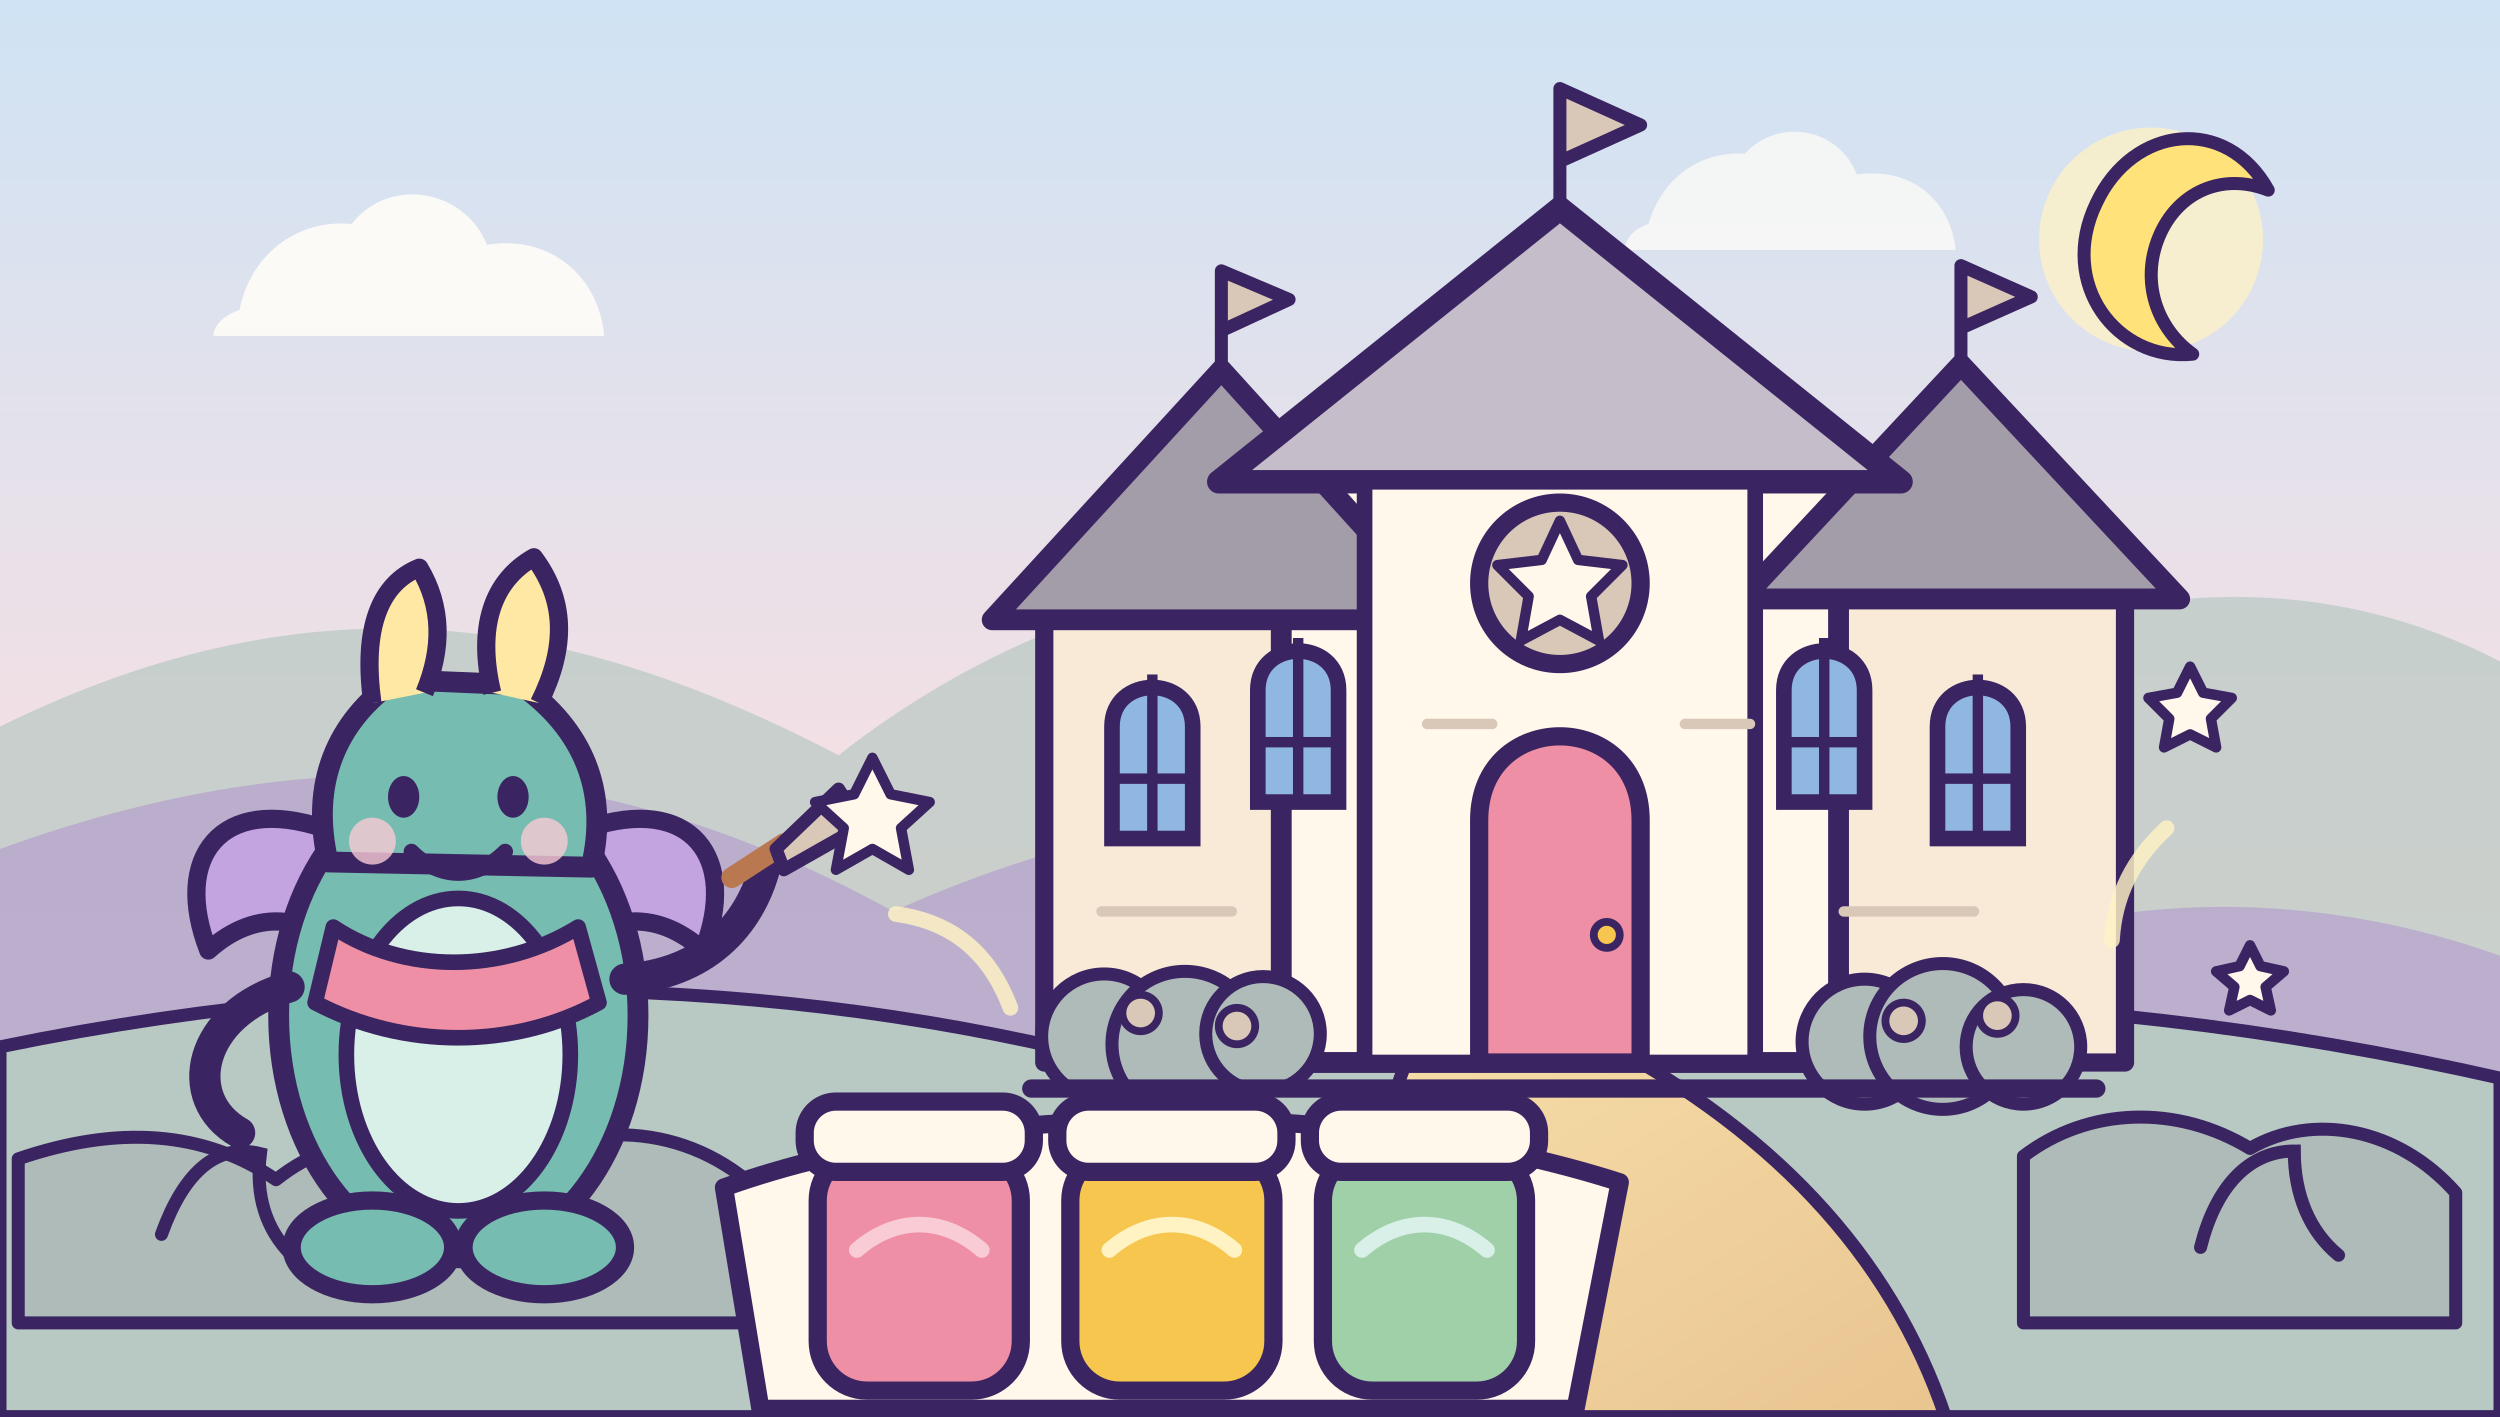
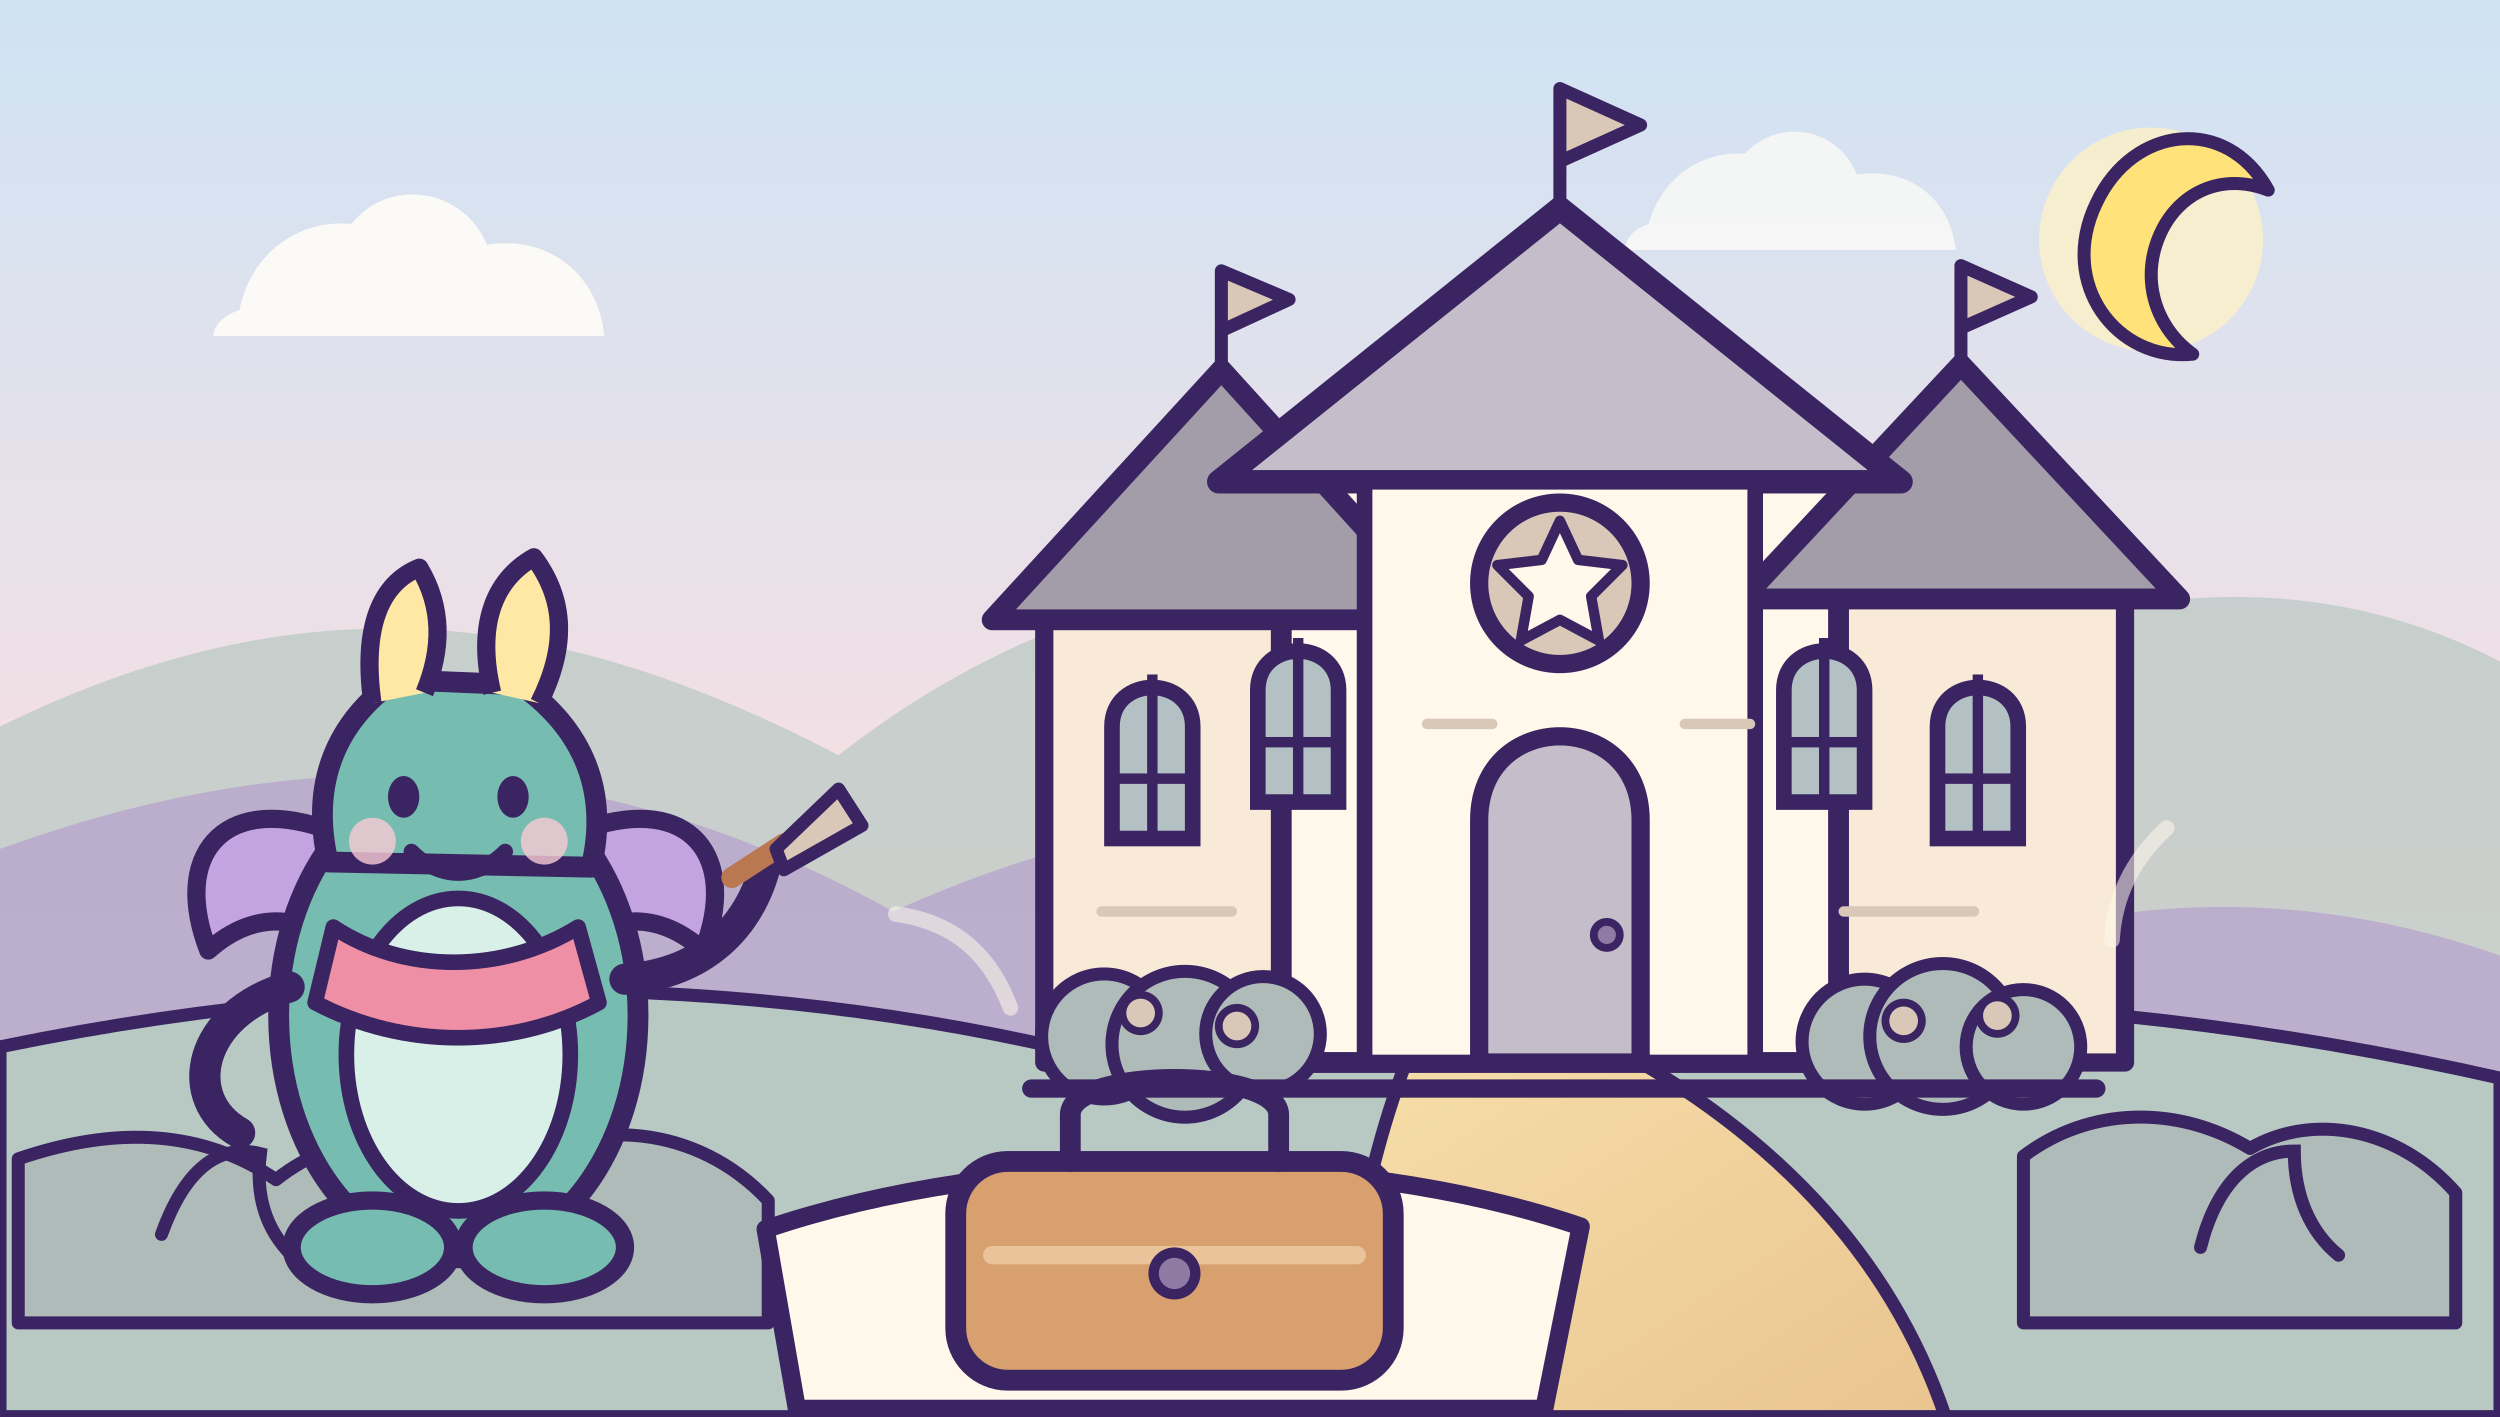
<svg xmlns="http://www.w3.org/2000/svg" width="960" height="544" viewBox="0 0 960 544" version="1.1">
  <defs>
    <linearGradient id="sky" x1="0" y1="0" x2="0" y2="1">
      <stop offset="0" stop-color="#cfe3f4" />
      <stop offset="0.62" stop-color="#f8dfe2" />
      <stop offset="1" stop-color="#fff8eb" />
    </linearGradient>
    <linearGradient id="path" x1="0" y1="0" x2="1" y2="1">
      <stop offset="0" stop-color="#f7dfaa" />
      <stop offset="1" stop-color="#e9c48f" />
    </linearGradient>
  </defs>
  <g id="layer-sky">
    <rect width="960" height="544" fill="url(#sky)" />
    <circle cx="826" cy="92" r="43" fill="#fff3c4" opacity="0.74" />
    <path d="M805 78c14-30 50-34 66-5-18-7-35 1-42 18-7 17-1 35 13 45-29 3-52-27-37-58Z" fill="#ffe27a" stroke="#3a2461" stroke-width="5" stroke-linejoin="round" />
    <path d="M92 119c4-21 22-35 43-33 14-18 43-14 52 8 24-4 43 12 45 35H82c0-4 4-8 10-10Z" fill="#fffdf7" opacity="0.88" />
    <path d="M633 86c5-17 19-28 37-27 13-14 36-10 43 8 21-3 36 10 38 29H624c0-4 3-8 9-10Z" fill="#fffdf7" opacity="0.72" />
    <path d="M0 279C124 218 222 238 322 290c107-84 256-101 388-16 89-53 177-58 250-20v290H0Z" fill="#b8c9c4" opacity="0.72" />
    <path d="M0 326c132-48 242-32 343 24 141-64 280-45 399 20 72-29 148-28 218-3v177H0Z" fill="#b7a5cd" opacity="0.78" />
  </g>
  <g id="layer-grounds">
    <path d="M0 402c165-34 314-26 445 10 170-38 343-37 515 2v130H0Z" fill="#b8c9c4" stroke="#3a2461" stroke-width="5" stroke-linejoin="round" />
    <path d="M545 395c-20 48-29 97-29 149h231c-21-62-67-112-141-149Z" fill="url(#path)" stroke="#3a2461" stroke-width="5" stroke-linejoin="round" />
    <path d="M7 445c38-13 71-11 99 8 25-20 59-21 88-4 32-21 74-17 101 12v47H7Z" fill="#aebbb8" stroke="#3a2461" stroke-width="5" stroke-linejoin="round" />
    <path d="M777 444c25-19 59-20 87-3 24-14 57-8 79 17v50H777Z" fill="#aebbb8" stroke="#3a2461" stroke-width="5" stroke-linejoin="round" />
    <path d="M62 474c9-25 22-35 38-31-2 16 2 29 12 39M126 480c2-25 14-39 31-42 3 18-1 34-12 47M845 479c6-24 19-37 36-37 0 17 6 31 17 40" fill="none" stroke="#3a2461" stroke-width="5" stroke-linecap="round" />
  </g>
  <g id="layer-castle">
    <path d="M401 408V234l68-58 68 58v174Z" fill="#f8ead7" stroke="#3a2461" stroke-width="7" stroke-linejoin="round" />
    <path d="M690 408V226l63-53 63 53v182Z" fill="#f8ead7" stroke="#3a2461" stroke-width="7" stroke-linejoin="round" />
    <path d="M492 408V182l107-72 107 72v226Z" fill="#fff8eb" stroke="#3a2461" stroke-width="8" stroke-linejoin="round" />
    <path d="M381 238l88-96 87 96Z" fill="#a39ca9" stroke="#3a2461" stroke-width="8" stroke-linejoin="round" />
    <path d="M669 230l84-90 84 90Z" fill="#a39ca9" stroke="#3a2461" stroke-width="8" stroke-linejoin="round" />
    <path d="M468 185l131-105 131 105Z" fill="#c5bdc9" stroke="#3a2461" stroke-width="9" stroke-linejoin="round" />
    <path d="M524 185h150v223H524Z" fill="#fff8eb" stroke="#3a2461" stroke-width="6" stroke-linejoin="round" />
-     <path d="M568 408V315c0-43 62-43 62 0v93Z" fill="#ef8fa5" stroke="#3a2461" stroke-width="7" stroke-linejoin="round" />
-     <circle cx="617" cy="359" r="5" fill="#f6c64e" stroke="#3a2461" stroke-width="3" />
-     <g fill="#8fb7e2" stroke="#3a2461" stroke-width="6">
+     <path d="M568 408V315c0-43 62-43 62 0v93Z" fill="#c5bdc9" stroke="#3a2461" stroke-width="7" stroke-linejoin="round" />
+     <circle cx="617" cy="359" r="5" fill="#8e7aa3" stroke="#3a2461" stroke-width="3" />
+     <g fill="#b3c0c4" stroke="#3a2461" stroke-width="6">
      <path d="M427 279c0-20 31-20 31 0v43h-31Z" />
      <path d="M483 265c0-20 31-20 31 0v43h-31Z" />
      <path d="M685 265c0-20 31-20 31 0v43h-31Z" />
      <path d="M744 279c0-20 31-20 31 0v43h-31Z" />
    </g>
    <g stroke="#3a2461" stroke-width="4">
      <path d="M442.5 259v64M427 299h31M498.5 245v64M483 285h31M700.5 245v64M685 285h31M759.5 259v64M744 299h31" />
    </g>
    <circle cx="599" cy="224" r="31" fill="#d9c7b7" stroke="#3a2461" stroke-width="7" />
    <path d="m599 200 7 15 17 2-12 12 3 17-15-8-15 8 3-17-12-12 17-2Z" fill="#fff8eb" stroke="#3a2461" stroke-width="4" stroke-linejoin="round" />
    <path d="M423 350h50M708 350h50M548 278h25M647 278h25" fill="none" stroke="#d9c7b7" stroke-width="4" stroke-linecap="round" />
    <path d="M469 143V104l26 11-26 12M753 141V102l27 12-27 12M599 79V34l31 14-31 14" fill="#d9c7b7" stroke="#3a2461" stroke-width="5" stroke-linejoin="round" />
  </g>
  <g id="layer-garden">
    <g fill="#aebbb8" stroke="#3a2461" stroke-width="5">
      <circle cx="424" cy="398" r="24" />
      <circle cx="455" cy="401" r="28" />
      <circle cx="485" cy="397" r="22" />
      <circle cx="716" cy="400" r="24" />
      <circle cx="746" cy="398" r="28" />
      <circle cx="777" cy="402" r="22" />
    </g>
    <g fill="#d9c7b7" stroke="#3a2461" stroke-width="3">
      <circle cx="438" cy="389" r="7" />
      <circle cx="475" cy="394" r="7" />
      <circle cx="731" cy="392" r="7" />
      <circle cx="767" cy="390" r="7" />
    </g>
    <path d="M396 418h409" fill="none" stroke="#3a2461" stroke-width="7" stroke-linecap="round" />
  </g>
  <g id="layer-finn">
    <path d="M224 419c-19 42-65 42-82 17 25 2 37-10 39-34Z" fill="#76bcb0" stroke="#3a2461" stroke-width="7" stroke-linejoin="round" />
    <path d="M124 318c-39-13-58 11-44 47 19-17 40-14 58 5M226 318c39-13 58 11 44 47-19-17-40-14-58 5" fill="#c3a3e0" stroke="#3a2461" stroke-width="7" stroke-linejoin="round" />
    <ellipse cx="176" cy="390" rx="69" ry="93" fill="#76bcb0" stroke="#3a2461" stroke-width="8" />
    <ellipse cx="176" cy="405" rx="43" ry="60" fill="#d9f0e8" stroke="#3a2461" stroke-width="6" />
    <path d="M126 331c-7-30 3-54 26-70l48 2c24 17 34 41 27 70Z" fill="#76bcb0" stroke="#3a2461" stroke-width="8" stroke-linejoin="round" />
    <path d="M143 270c-4-29 3-46 18-52 9 15 9 31 2 48M189 266c-6-25 0-43 16-52 12 16 13 34 2 56" fill="#ffe8a3" stroke="#3a2461" stroke-width="7" stroke-linejoin="round" />
    <ellipse cx="155" cy="306" rx="6" ry="8" fill="#3a2461" />
    <ellipse cx="197" cy="306" rx="6" ry="8" fill="#3a2461" />
    <path d="M158 327c11 11 25 11 36 0" fill="none" stroke="#3a2461" stroke-width="6" stroke-linecap="round" />
    <circle cx="143" cy="323" r="9" fill="#f8cbd5" opacity="0.8" />
    <circle cx="209" cy="323" r="9" fill="#f8cbd5" opacity="0.8" />
    <path d="M111 379c-35 10-42 43-19 56M240 376c30-2 48-20 54-44" fill="none" stroke="#3a2461" stroke-width="12" stroke-linecap="round" />
    <path d="M281 337l20-13" fill="none" stroke="#b97850" stroke-width="8" stroke-linecap="round" />
    <path d="m298 326 24-23 9 14-30 17Z" fill="#d9c7b7" stroke="#3a2461" stroke-width="5" stroke-linejoin="round" />
    <path d="M128 356c27 18 65 18 94 0l8 29c-33 18-75 18-109 0Z" fill="#ef8fa5" stroke="#3a2461" stroke-width="6" stroke-linejoin="round" />
    <ellipse cx="143" cy="479" rx="31" ry="18" fill="#76bcb0" stroke="#3a2461" stroke-width="7" />
    <ellipse cx="209" cy="479" rx="31" ry="18" fill="#76bcb0" stroke="#3a2461" stroke-width="7" />
  </g>
  <g id="layer-paint-choices">
-     <path d="M278 456c95-34 241-35 344-2l-17 87H292Z" fill="#fff8eb" stroke="#3a2461" stroke-width="7" stroke-linejoin="round" />
-     <g id="paint-red" transform="translate(314 423)">
-       <rect x="0" y="19" width="78" height="92" rx="19" fill="#ef8fa5" stroke="#3a2461" stroke-width="7" />
-       <rect x="-5" y="0" width="88" height="27" rx="12" fill="#fff8eb" stroke="#3a2461" stroke-width="7" />
-       <path d="M15 57c15-13 33-13 48 0" fill="none" stroke="#f8cbd5" stroke-width="6" stroke-linecap="round" />
-     </g>
-     <g id="paint-yellow" transform="translate(411 423)">
-       <rect x="0" y="19" width="78" height="92" rx="19" fill="#f6c64e" stroke="#3a2461" stroke-width="7" />
-       <rect x="-5" y="0" width="88" height="27" rx="12" fill="#fff8eb" stroke="#3a2461" stroke-width="7" />
-       <path d="M15 57c15-13 33-13 48 0" fill="none" stroke="#fff3c4" stroke-width="6" stroke-linecap="round" />
-     </g>
-     <g id="paint-green" transform="translate(508 423)">
-       <rect x="0" y="19" width="78" height="92" rx="19" fill="#9fd0a8" stroke="#3a2461" stroke-width="7" />
-       <rect x="-5" y="0" width="88" height="27" rx="12" fill="#fff8eb" stroke="#3a2461" stroke-width="7" />
-       <path d="M15 57c15-13 33-13 48 0" fill="none" stroke="#d9f0e8" stroke-width="6" stroke-linecap="round" />
-     </g>
+     <path d="M294 472c91-31 222-32 313-1l-14 70H306Z" fill="#fff8eb" stroke="#3a2461" stroke-width="7" stroke-linejoin="round" />
+     <rect x="367" y="446" width="168" height="84" rx="20" fill="#d9a06f" stroke="#3a2461" stroke-width="8" />
+     <path d="M411 446v-18c0-18 80-18 80 0v18" fill="none" stroke="#3a2461" stroke-width="8" stroke-linecap="round" />
+     <path d="M381 482h140" fill="none" stroke="#eac39b" stroke-width="7" stroke-linecap="round" />
+     <circle cx="451" cy="489" r="8" fill="#8e7aa3" stroke="#3a2461" stroke-width="4" />
  </g>
  <g id="layer-highlights">
-     <g fill="#fff8eb" stroke="#3a2461" stroke-width="4" stroke-linejoin="round">
-       <path d="m335 291 7 14 15 3-11 10 3 16-14-8-14 8 3-16-11-10 15-3Z" />
-       <path d="m841 256 5 10 11 2-8 8 2 11-10-5-10 5 2-11-8-8 11-2Z" />
-       <path d="m864 363 4 8 9 2-7 6 2 9-8-4-8 4 2-9-7-6 9-2Z" />
-     </g>
-     <path d="M344 351c22 3 36 15 44 36M832 318c-13 12-20 26-21 43" fill="none" stroke="#fff3c4" stroke-width="6" stroke-linecap="round" opacity="0.82" />
+     <path d="M344 351c22 3 36 15 44 36M832 318c-13 12-20 26-21 43" fill="none" stroke="#fff8eb" stroke-width="6" stroke-linecap="round" opacity="0.55" />
  </g>
</svg>
